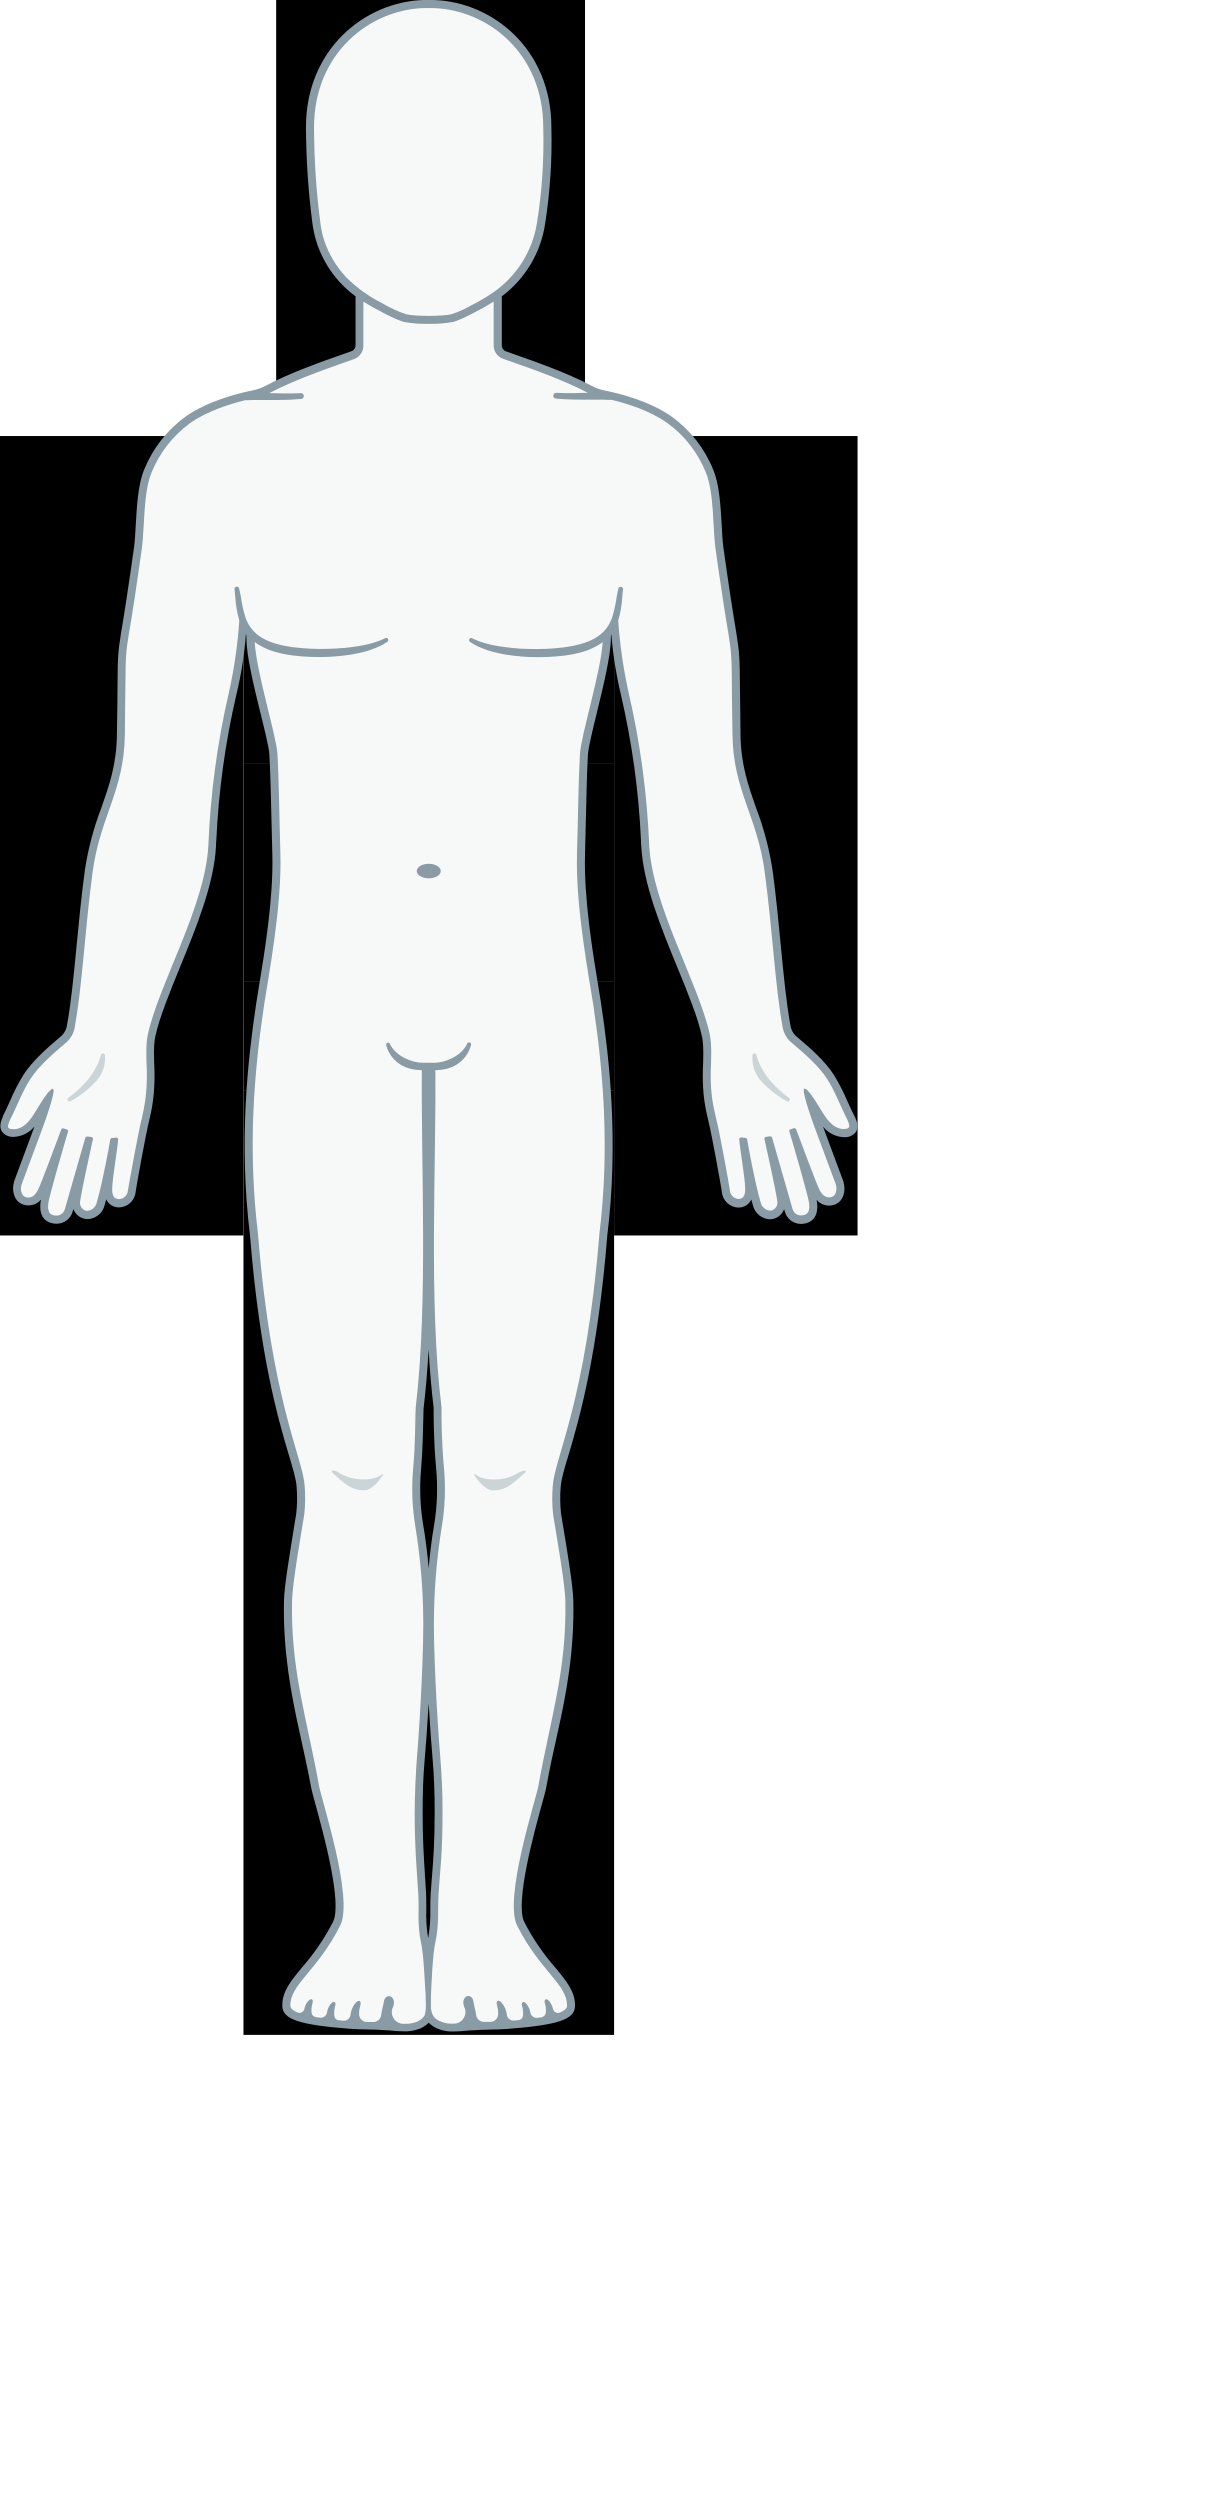
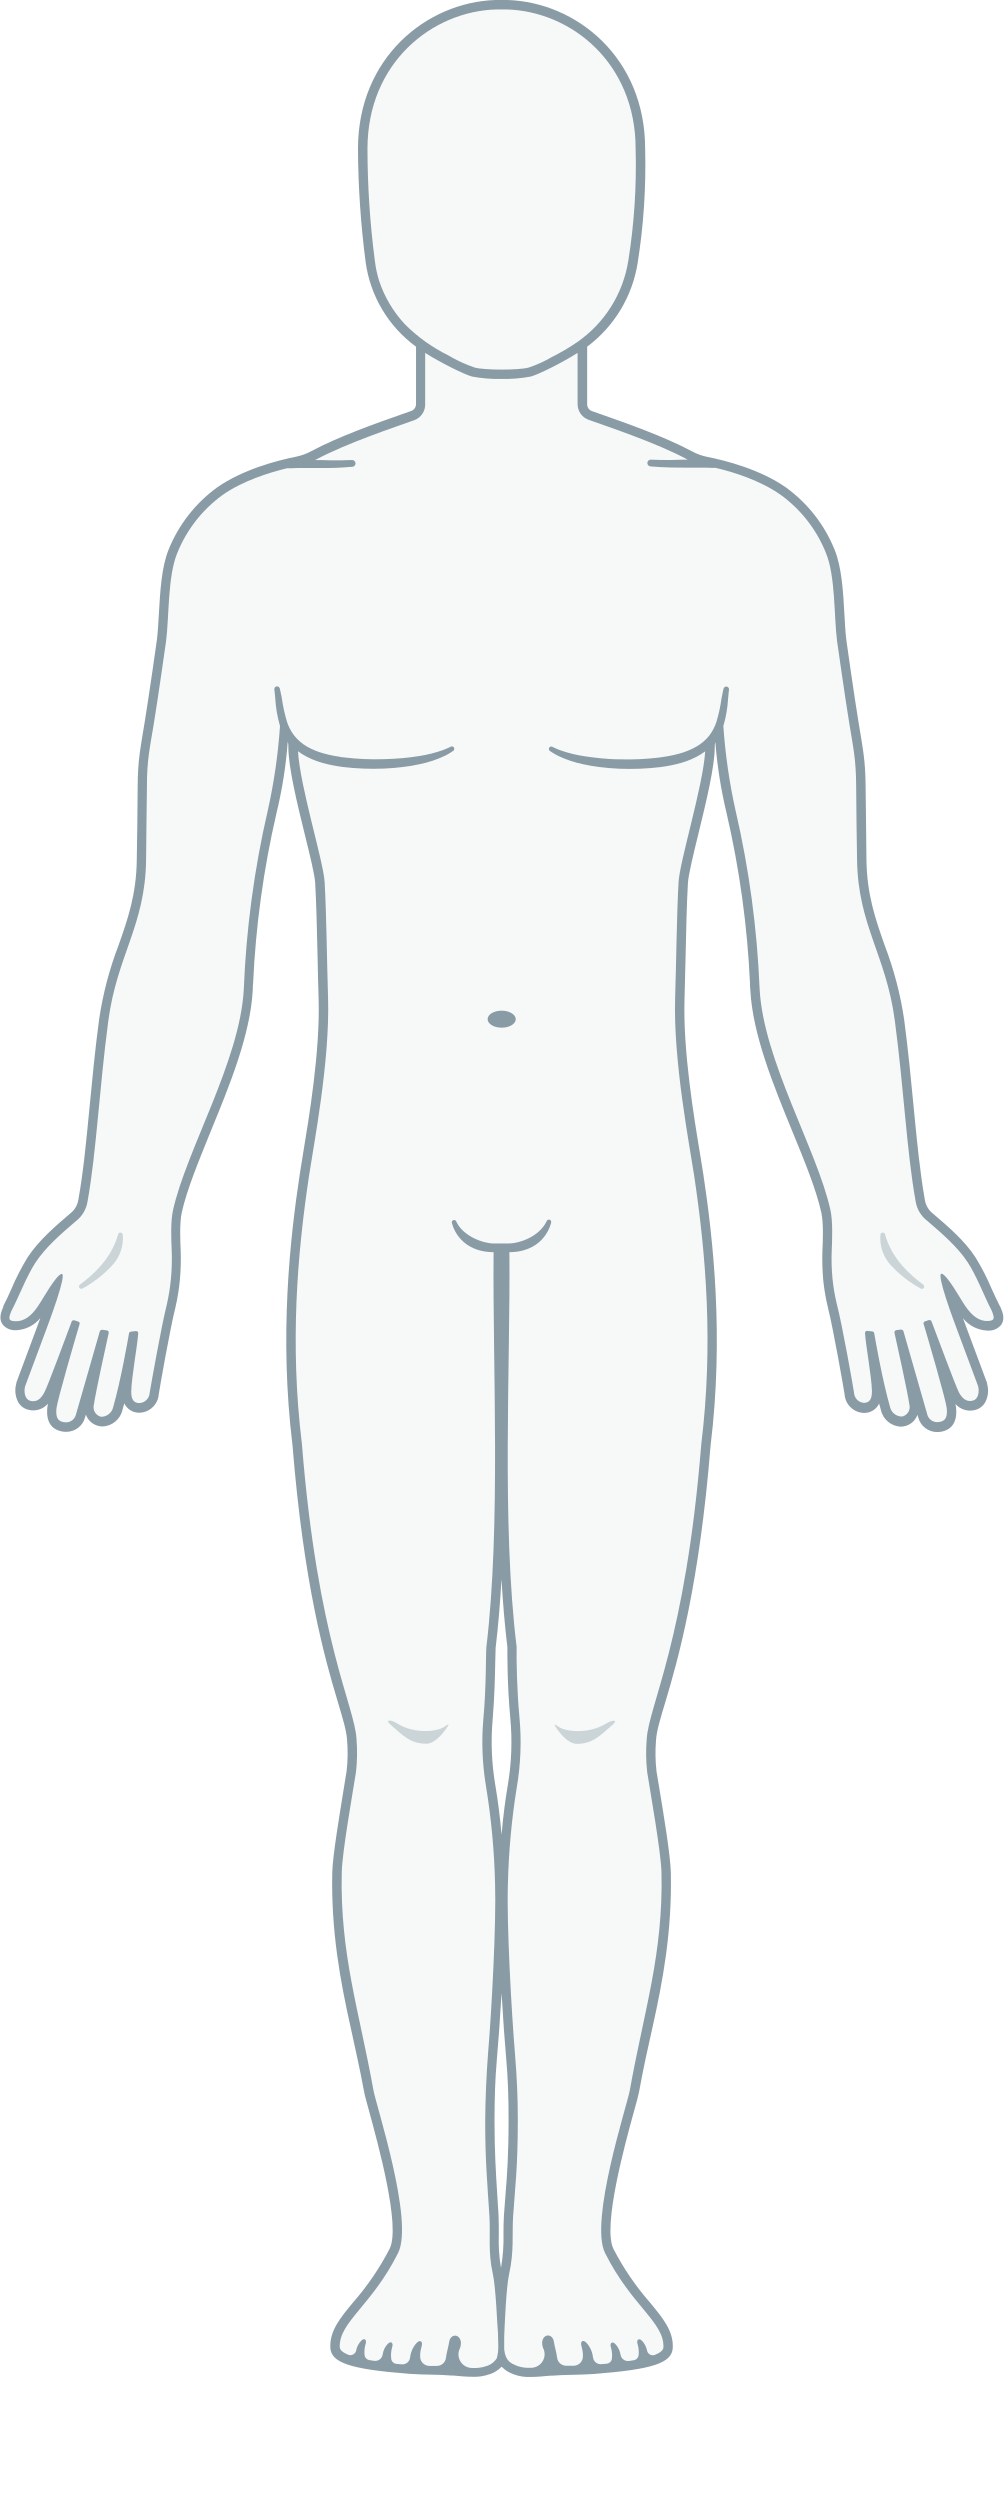
- <svg xmlns="http://www.w3.org/2000/svg" viewBox="0 0 335 688" width="335" height="688" style="pointer-events: none; display: block;">
+ <svg xmlns="http://www.w3.org/2000/svg" width="237" height="588" style="pointer-events: none; display: block;">
  <defs>
    <style>
.myRect{
z-index:999;
cursor: pointer;
  pointer-events: auto;
+   fill: transparent;
}
.cls-1{fill:#f7f9f9;}.cls-2{fill:#899ba5;}.cls-3{fill:#8aa0a8;opacity:0.4;}</style>
  </defs>
  <rect class="myRect" x="76" y="0" width="85" height="120" />
  <rect class="myRect" x="67" y="120" width="102" height="90" />
  <rect class="myRect" x="67" y="210" width="102" height="60" />
  <rect class="myRect" x="67" y="270" width="102" height="30" />
  <rect class="myRect" x="67" y="300" width="102" height="260" />
  <rect class="myRect" x="0" y="120" width="67" height="220" />
  <rect class="myRect" x="169" y="120" width="67" height="220" />
  <g id="Layer_2" data-name="Layer 2">
    <g id="art">
      <path class="cls-1" d="M234.12,307.83l0-.08c-.62-1.18-1.26-2.59-1.93-4.08a55,55,0,0,0-3.73-7.28c-2.51-3.81-6.33-7.09-9.7-10a6.19,6.19,0,0,1-2.41-4c-1.16-6.48-1.89-14.08-2.67-22.13-.62-6.48-1.26-13.19-2.21-20.3a80.82,80.82,0,0,0-4.54-17.28c-2.17-6.2-4.22-12-4.33-20.43-.06-4.23-.18-13.07-.21-17.31,0-6.1-.58-8.51-1.64-15-1-6-2.85-19.18-2.87-19.29-.23-1.81-.35-4-.47-6.29-.28-5-.59-10.74-2.22-14.69a32.38,32.38,0,0,0-10.93-14c-5.86-4.17-13.87-6.21-18.12-7.06a14.27,14.27,0,0,1-4-1.43c-6.32-3.4-15.48-6.61-20.95-8.53-.93-.33-1.75-.61-2.42-.86A2.93,2.93,0,0,1,136.88,95v-14a29.22,29.22,0,0,0,11.86-19.4A145.44,145.44,0,0,0,150.5,35c0-20.69-15.58-33.3-31.24-33.76l-2.36,0-.23,0C101,1.7,85.44,14.31,85.44,35a209.56,209.56,0,0,0,1.75,26.47A28.37,28.37,0,0,0,99.05,80.91V95a2.93,2.93,0,0,1-1.89,2.79c-.67.25-1.49.53-2.42.86-5.47,1.92-14.62,5.13-20.94,8.53a14.27,14.27,0,0,1-4,1.43c-4.26.85-12.26,2.89-18.13,7.06a32.46,32.46,0,0,0-10.93,14c-1.62,4-1.94,9.66-2.21,14.69-.13,2.3-.25,4.48-.48,6.27,0,.13-1.88,13.29-2.87,19.31-1,6.49-1.6,8.89-1.64,15,0,4.24-.15,13.08-.2,17.31-.12,8.38-2.17,14.23-4.34,20.43a80.82,80.82,0,0,0-4.54,17.28c-.94,7.11-1.59,13.82-2.21,20.31-.77,8-1.5,15.64-2.67,22.12a6.19,6.19,0,0,1-2.41,4c-3.37,2.89-7.19,6.17-9.7,10a54.26,54.26,0,0,0-3.72,7.27c-.68,1.5-1.32,2.91-2,4.17s-.86,2.18-.34,3a2.52,2.52,0,0,0,2.22.86c3.46.11,5.55-3.22,6.45-4.62.08-.13.15-.25.21-.33s.27-.43.52-.84C12,304,12.83,302.77,13.41,302A109.72,109.72,0,0,1,9.9,312.4c-1.13,3-3.15,8.46-4.22,11.34-.39,1-.65,1.74-.72,1.95a4.67,4.67,0,0,0,.29,3.4,2.58,2.58,0,0,0,1.59,1.26c1.23.33,3,.19,4.4-2.34.63-1.12,3-7.57,5.48-14.09l.86-2.32,0,0c-.94,3.15-5.15,17.59-5.34,19.52-.1,1-.36,3.71,2.34,4.29A3.43,3.43,0,0,0,18.78,333c.22-.72,1.64-5.68,3-10.47,1-3.62,2-7.16,2.5-8.73l.22,0c-.74,3.29-3,13.75-3.4,16.43a3.27,3.27,0,0,0,2.42,3.93c1.76.34,3.46-.91,4.05-3,1.61-5.62,3.07-13.53,3.68-17l.23,0c-.11,1.18-.37,2.94-.63,4.78a81.52,81.52,0,0,0-1,8.37c0,2.92,1.44,3.63,2.69,3.71a3.48,3.48,0,0,0,3.49-3.29c.16-1.21,2.73-15.77,3.94-20.52a46.2,46.2,0,0,0,1.08-6.34,54.54,54.54,0,0,0,.19-6.67c-.11-2.35-.3-6.72.28-9.34,1.24-5.58,4-12.29,6.91-19.4,4.54-11,9.24-22.49,9.76-32.73l.08-1.61a223.5,223.5,0,0,1,5.55-40.29,105,105,0,0,0,2.63-17c0-.53.08-1.07.12-1.58A5.07,5.07,0,0,0,68.22,174a1.5,1.5,0,0,1,.83,1.61c0,4.74,2,13.07,3.85,20.41,1.2,4.88,2.33,9.48,2.45,11.53.28,4.79.42,11.33.57,17.66.07,3.36.15,6.67.24,9.63.38,12.26-2.19,27.77-3.73,37-.29,1.78-.55,3.29-.72,4.47C69.47,291.22,66.86,314,70,339.75c2.6,32.48,7.59,50.1,10.58,60,1.23,4.09,2.11,7,2.25,9.29a38.73,38.73,0,0,1-.11,7.58c-.16,1-.39,2.4-.66,4-1,6.29-2.62,15.8-2.71,19.71-.3,13.62,1.85,25.21,4.34,36.32,1.05,4.69,2.13,9.54,3.13,15.1.13.74.57,2.34,1.19,4.56,2.26,8.2,7.56,27.4,4.71,33.09a63.78,63.78,0,0,1-8.69,12.79c-3,3.68-5.25,6.34-5.14,9.81.09,2.71,4.81,4.08,17.43,5.06,1.7.13,3.42.16,5.09.2s3.32.07,4.76.2l.43,0c2.87.27,6.13.58,8.09-.24a5.16,5.16,0,0,0,2.94-2.28l.08-.2c.08-.27.14-.53.19-.79a4.7,4.7,0,0,0,3.29,3.25l.15.06a9.31,9.31,0,0,0,3.41.49c1.44,0,3-.14,4.51-.28l.46-.05c1.44-.13,3.06-.16,4.77-.2s3.38-.07,5.08-.2c12.62-1,17.35-2.35,17.43-5.06.11-3.47-2.09-6.13-5.14-9.81a63.78,63.78,0,0,1-8.69-12.79c-2.85-5.69,2.45-24.89,4.72-33.09.61-2.22,1.05-3.82,1.18-4.56,1-5.56,2.09-10.42,3.14-15.11,2.48-11.1,4.63-22.69,4.33-36.31-.09-3.91-1.67-13.42-2.71-19.71-.27-1.63-.5-3-.66-4a38.9,38.9,0,0,1-.1-7.58c.13-2.25,1-5.2,2.24-9.29,3-9.93,8-27.56,10.58-60,3.16-25.8.55-48.57-1.68-63.46-.18-1.18-.43-2.69-.73-4.47-1.53-9.27-4.1-24.78-3.72-37,.09-3,.16-6.26.24-9.62.14-6.33.28-12.87.56-17.67.12-2.08,1.28-6.82,2.5-11.84,1.74-7.14,3.71-15.2,3.8-19.75a11.24,11.24,0,0,0,1.82-3.37c.15-.42.31-.85.53-1.33.08.75.15,1.68.21,2.6a106.2,106.2,0,0,0,2.63,17,222.34,222.34,0,0,1,5.55,40.29l.08,1.61c.53,10.24,5.22,21.68,9.76,32.73,2.92,7.11,5.68,13.82,6.91,19.4.59,2.62.39,7,.28,9.34a54.54,54.54,0,0,0,.19,6.67,47.5,47.5,0,0,0,1.08,6.34c1.21,4.75,3.78,19.31,3.94,20.52a3.49,3.49,0,0,0,3.5,3.29c1.24-.08,2.72-.79,2.68-3.71a84,84,0,0,0-.95-8.37c-.27-1.84-.52-3.6-.64-4.78l.23,0c.62,3.52,2.08,11.44,3.68,17,.59,2,2.29,3.3,4,3a3.27,3.27,0,0,0,2.42-3.93c-.38-2.67-2.66-13.14-3.4-16.43l.22,0c.46,1.57,1.48,5.15,2.52,8.8,1.36,4.76,2.76,9.68,3,10.4a3.42,3.42,0,0,0,4.15,2.43c2.7-.58,2.44-3.28,2.34-4.29-.19-1.92-4.4-16.37-5.33-19.52l0,0c.21.56.5,1.35.86,2.29,2.43,6.53,4.86,13,5.48,14.12,1.41,2.53,3.18,2.67,4.4,2.34a2.52,2.52,0,0,0,1.59-1.26,4.67,4.67,0,0,0,.27-3.47l-.69-1.88c-1.07-2.88-3.1-8.35-4.23-11.34-2-5.32-3-8.58-3.51-10.43.59.81,1.41,2,2.53,3.92.25.41.43.71.52.84s.13.19.21.32c.91,1.41,3,4.74,6.45,4.63a2.51,2.51,0,0,0,2.22-.86C235,310,234.63,309,234.12,307.83ZM117.83,545.37a86.58,86.58,0,0,0-1.08-11.17,37.66,37.66,0,0,1-.65-8.74c0-1.41,0-2.87-.06-4.29-.1-1.71-.2-3.28-.3-4.78-.36-5.79-.65-10.37-.65-17.58,0-5.55.17-10,.53-14.14.91-10.4,2.11-32.19,1.79-41.64A171.53,171.53,0,0,0,115.28,420a61.25,61.25,0,0,1-.62-15.65c.44-5.18.55-10.6.61-13.83,0-1.5,0-2.69.09-3,2.47-20.66,2.14-46.44,1.86-68.31-.12-9.21-.24-17.92-.14-25.75h1.77c.1,7.84,0,16.54-.16,25.74-.31,21.77-.66,47.43,1.87,68.26,0,3,0,9.8.68,16.57a61.7,61.7,0,0,1-.6,16.09,170.37,170.37,0,0,0-2.12,23c-.32,9.37.88,31.11,1.78,41.5.37,4.17.55,8.76.55,14,0,8.63-.38,13.32-.75,17.85-.12,1.58-.25,3.15-.36,4.87-.08,1.31-.09,2.6-.09,4a40.68,40.68,0,0,1-.81,9.35A85,85,0,0,0,117.83,545.37Z" />
      <path class="cls-2" d="M235.21,307.26l-.05-.08c-.6-1.14-1.23-2.54-1.9-4a55.12,55.12,0,0,0-3.82-7.44c-2.6-4-6.49-7.29-9.92-10.23a5.09,5.09,0,0,1-2-3.34c-1.15-6.43-1.88-14-2.65-22-.62-6.5-1.27-13.22-2.21-20.35a82.55,82.55,0,0,0-4.6-17.52c-2.14-6.1-4.16-11.86-4.27-20,0-3.18-.17-12.86-.2-17.3-.05-6.18-.6-8.63-1.67-15.18-1-6-2.84-19.15-2.86-19.28-.22-1.73-.34-3.89-.46-6.16-.29-5.14-.61-11-2.31-15.1a33.58,33.58,0,0,0-11.35-14.57c-6.05-4.29-14.25-6.39-18.59-7.25a12.83,12.83,0,0,1-3.62-1.32c-6.41-3.44-15.62-6.68-21.12-8.61l-2.42-.85A1.72,1.72,0,0,1,138.1,95V81.54A30.51,30.51,0,0,0,150,61.69,147.2,147.2,0,0,0,151.74,35C151.74,13.57,135.6.54,119.39,0A1.86,1.86,0,0,0,119,0h-2.15a1.61,1.61,0,0,0-.33,0C100.33.54,84.2,13.58,84.2,35A213.18,213.18,0,0,0,86,61.64a29.55,29.55,0,0,0,11.85,19.9V95a1.71,1.71,0,0,1-1.08,1.64l-2.41.85c-5.51,1.93-14.72,5.17-21.12,8.61a12.94,12.94,0,0,1-3.62,1.32c-4.35.86-12.55,3-18.59,7.25a33.6,33.6,0,0,0-11.36,14.57c-1.7,4.14-2,10-2.3,15.1-.13,2.27-.25,4.43-.47,6.19,0,.1-1.88,13.24-2.86,19.25-1.07,6.55-1.62,9-1.66,15.18,0,4.44-.16,14.12-.21,17.3-.11,8.19-2.13,13.95-4.26,20a82,82,0,0,0-4.6,17.52c-.95,7.13-1.59,13.85-2.22,20.35-.77,8-1.49,15.59-2.65,22a5.11,5.11,0,0,1-2,3.34c-3.43,2.94-7.32,6.27-9.93,10.23a56.29,56.29,0,0,0-3.82,7.44c-.66,1.48-1.29,2.88-1.9,4l0,.08,0,.09c-.48,1.15-1.15,2.72-.23,4.13a3.7,3.7,0,0,0,3.21,1.42h.14A7.72,7.72,0,0,0,9.49,310l-.73,2c-1.13,3-3.15,8.44-4.22,11.33-.39,1-.65,1.75-.7,1.89l0,.08,0,.08a5.92,5.92,0,0,0,.41,4.35,3.79,3.79,0,0,0,2.34,1.83,4.57,4.57,0,0,0,4.69-1.41q-.12.6-.15.9c-.39,4,1.58,5.23,3.3,5.6a5.24,5.24,0,0,0,1.11.12,4.57,4.57,0,0,0,4.46-3.37c0-.12.11-.36.2-.68a4.13,4.13,0,0,0,3.15,2.7,4.23,4.23,0,0,0,.79.08,5,5,0,0,0,4.67-3.91c.14-.49.28-1,.42-1.52a3.82,3.82,0,0,0,3.33,2.2h.28a4.68,4.68,0,0,0,4.5-4.35c.16-1.2,2.71-15.67,3.91-20.39A47.63,47.63,0,0,0,42.31,301a54.92,54.92,0,0,0,.19-6.82c-.1-2.13-.3-6.56.25-9,1.22-5.47,4-12.14,6.85-19.19,4.37-10.64,9.31-22.69,9.85-33.14,0-.49,0-1,.08-1.61a222,222,0,0,1,5.52-40.08,104.07,104.07,0,0,0,2.63-16.72,3.75,3.75,0,0,1,.14,1.21c0,4.89,2.07,13.29,3.89,20.71,1.19,4.81,2.31,9.36,2.42,11.3.28,4.77.42,11.31.57,17.63.07,3.43.14,6.66.24,9.63.37,12.14-2.19,27.58-3.72,36.8-.29,1.78-.54,3.31-.72,4.49-2.25,14.94-4.87,37.81-1.7,63.74,2.61,32.58,7.63,50.28,10.63,60.25,1.2,4,2.07,6.91,2.2,9a36.86,36.86,0,0,1-.1,7.31c-.15,1-.38,2.39-.65,4-1,6.33-2.64,15.89-2.73,19.89-.3,13.76,1.86,25.42,4.36,36.6,1,4.68,2.13,9.52,3.13,15,.14.8.57,2.34,1.21,4.67,2,7.37,7.44,26.95,4.8,32.22a62.67,62.67,0,0,1-8.54,12.56c-3.1,3.74-5.54,6.7-5.42,10.63.11,3.64,4.62,5.16,18.56,6.24,1.74.13,3.47.17,5.15.2s3.28.07,4.68.2l.42,0c1.5.14,3.18.3,4.71.3a10.13,10.13,0,0,0,3.88-.59l.09,0a7.24,7.24,0,0,0,2.8-1.78,7.2,7.2,0,0,0,2.77,1.76l.15.06a10,10,0,0,0,3.85.59c1.5,0,3.17-.16,4.64-.3l.46,0c1.4-.13,3-.16,4.68-.2s3.42-.07,5.15-.2c13.94-1.08,18.45-2.6,18.56-6.24.13-3.93-2.32-6.89-5.42-10.63a62.67,62.67,0,0,1-8.54-12.56c-2.63-5.27,2.77-24.85,4.8-32.22.65-2.33,1.07-3.87,1.22-4.67,1-5.53,2.07-10.37,3.12-15,2.5-11.18,4.66-22.84,4.36-36.6-.09-4-1.67-13.56-2.72-19.89-.27-1.63-.5-3-.66-4a37.66,37.66,0,0,1-.1-7.31c.13-2.11,1-5,2.21-9,3-10,8-27.67,10.62-60.25,3.17-25.93.55-48.8-1.7-63.74-.17-1.18-.43-2.71-.72-4.49-1.53-9.22-4.09-24.66-3.71-36.8.09-3,.16-6.2.24-9.63.14-6.32.28-12.86.56-17.63.12-2,1.26-6.66,2.47-11.62,1.8-7.39,3.84-15.76,3.84-20.39a4.21,4.21,0,0,1,.13-1.19,108.23,108.23,0,0,0,2.64,16.7,222,222,0,0,1,5.52,40.08c0,.58,0,1.12.08,1.61.54,10.45,5.49,22.5,9.85,33.14,2.9,7.05,5.64,13.72,6.85,19.19.55,2.47.35,6.9.25,9a56.94,56.94,0,0,0,.19,6.82,47.63,47.63,0,0,0,1.12,6.54c1.2,4.72,3.75,19.19,3.91,20.39a4.69,4.69,0,0,0,4.51,4.35h.28a3.84,3.84,0,0,0,3.33-2.2c.14.52.27,1,.42,1.52a5,5,0,0,0,4.67,3.91,4.22,4.22,0,0,0,3.93-2.78c.09.32.16.56.2.68a4.59,4.59,0,0,0,4.46,3.37,5.33,5.33,0,0,0,1.12-.12c1.71-.37,3.68-1.64,3.3-5.6,0-.2-.08-.5-.16-.9a4.59,4.59,0,0,0,3.43,1.58,4.67,4.67,0,0,0,1.27-.17,3.79,3.79,0,0,0,2.33-1.83,5.83,5.83,0,0,0,.41-4.35l0-.08,0-.08c-.06-.14-.32-.85-.7-1.89-1.08-2.89-3.1-8.35-4.22-11.33-.26-.69-.51-1.34-.73-2a7.69,7.69,0,0,0,5.68,2.9h.13a3.71,3.71,0,0,0,3.22-1.42c.91-1.41.25-3-.24-4.13ZM88.17,61.37A204.88,204.88,0,0,1,86.43,35c0-20.25,15.21-32.37,30.34-32.78l.13,0H119l.13,0C134.29,2.63,149.5,14.75,149.5,35a141.71,141.71,0,0,1-1.73,26.37,28.74,28.74,0,0,1-12,19.09,49.63,49.63,0,0,1-6,3.53,28.82,28.82,0,0,1-5.43,2.46c-2.32.64-10.37.64-12.68,0a32.48,32.48,0,0,1-6.28-2.9A38.18,38.18,0,0,1,95.17,76.2a27.87,27.87,0,0,1-6-10.15A26.12,26.12,0,0,1,88.17,61.37Zm30.25,463.85a41.22,41.22,0,0,1-.59,8.2,39.28,39.28,0,0,1-.51-8c0-1.42,0-2.9-.06-4.36-.1-1.71-.2-3.28-.3-4.78-.36-5.77-.65-10.33-.65-17.51,0-5.52.17-10,.52-14,.37-4.21.79-10,1.14-16,.34,5.93.75,11.63,1.12,15.82s.53,8.69.53,13.91c0,8.58-.37,13.24-.73,17.75-.13,1.55-.26,3.16-.37,4.89C118.43,522.54,118.43,523.91,118.42,525.22ZM116.57,387.6c.62-5.19,1.07-10.62,1.38-16.21.32,5.52.77,10.91,1.39,16.06,0,1.36-.07,8.55.68,16.62a60.55,60.55,0,0,1-.58,15.77c-.62,3.6-1.11,7.48-1.47,11.7-.37-4.25-.87-8.15-1.49-11.77a60.66,60.66,0,0,1-.61-15.34c.45-5.23.56-10.67.62-13.92C116.51,389.22,116.54,387.89,116.57,387.6Zm115.64-76.9h-.08c-3.15,0-5.1-3.57-5.75-4.53-.46-.68-3.61-6.29-4.88-6.59h-.06c-1.27,0,2.88,11.07,3.67,13.17,1.53,4.06,4.73,12.7,4.92,13.22.36,1.24.12,3.1-1.19,3.44a2.47,2.47,0,0,1-.7.1c-1,0-1.85-.63-2.59-2s-5.51-14.24-6.46-16.74a.47.47,0,0,0-.45-.29.63.63,0,0,0-.19,0l-.93.32a.45.45,0,0,0-.3.54c.79,2.61,5.28,18,5.45,19.84.2,2-.22,2.95-1.56,3.24a3.8,3.8,0,0,1-.66.07,2.4,2.4,0,0,1-2.36-1.83c-.4-1.3-4.75-16.65-5.6-19.56a.57.57,0,0,0-.55-.38.36.36,0,0,0-.14,0l-1,.14a.51.51,0,0,0-.42.61c.55,2.41,3.09,14,3.5,16.86a2.31,2.31,0,0,1-1.63,2.83l-.37,0a2.89,2.89,0,0,1-2.56-2.3c-1.81-6.35-3.42-15.62-3.71-17.32a.5.5,0,0,0-.4-.38l-1.19-.14h-.1a.47.47,0,0,0-.47.53c.16,2.77,1.58,10.4,1.63,13.68,0,1.84-.55,2.64-1.77,2.72h-.13a2.52,2.52,0,0,1-2.32-2.44c-.17-1.23-2.74-15.8-4-20.63a44.59,44.59,0,0,1-1.06-6.18,49.15,49.15,0,0,1-.18-6.54c.11-2.64.29-6.92-.31-9.6-3.14-14.17-15.79-35.19-16.65-52A226.74,226.74,0,0,0,173,190.62a132.81,132.81,0,0,1-2.87-19.89c0-.11.08-.22.11-.33a28.62,28.62,0,0,0,1-6c.11-1.41.22-2.19.22-2.19a.65.65,0,0,0-1.27-.26s-.22.83-.48,2.25a36.31,36.31,0,0,1-1.21,5.61,10.9,10.9,0,0,1-1.69,3.21,10.67,10.67,0,0,1-3.05,2.6,17.35,17.35,0,0,1-4.1,1.66c-.75.2-1.5.38-2.25.52l-1.2.2c-.36.07-.78.12-1.17.17a61.13,61.13,0,0,1-9.39.42c-1.51,0-3-.11-4.33-.24s-2.66-.31-3.84-.48a30.54,30.54,0,0,1-5.58-1.37,15.74,15.74,0,0,1-1.46-.6l-.52-.26a.58.58,0,0,0-.73.18.58.58,0,0,0,.14.8l.49.33a14.14,14.14,0,0,0,1.52.86,26.16,26.16,0,0,0,5.77,1.93,36.15,36.15,0,0,0,4,.68c1.42.17,2.92.32,4.48.38a61.07,61.07,0,0,0,9.76-.38c.42-.06.81-.11,1.26-.19l1.2-.22c.85-.17,1.67-.37,2.48-.6a18.87,18.87,0,0,0,4.57-2c.34-.22.68-.45,1-.69-.5,8.15-6,25.83-6.26,30.75-.43,7.36-.54,18.78-.81,27.32-.45,14.78,3.39,34.52,4.47,41.69,2.78,18.54,4.56,39.68,1.68,63.19-3.71,46.33-12.37,61.5-12.83,69.36a39.8,39.8,0,0,0,.11,7.78c.75,4.81,3.25,18.76,3.36,23.62.42,19.17-4.08,32.38-7.45,51.21-.64,3.56-9.57,30.77-5.82,38.27,6.2,12.4,13.91,16.26,13.73,22.13,0,.73-.76,1.32-2,1.83a1.38,1.38,0,0,1-1.85-1,5,5,0,0,0-.65-1.62c-.31-.49-.9-1.26-1.39-1s-.2,1.07-.12,1.34a6.45,6.45,0,0,1,.18,2.27,1.37,1.37,0,0,1-1.15,1.27l-1.11.17a1.77,1.77,0,0,1-2-1.47,4.85,4.85,0,0,0-.69-1.82c-.3-.48-.89-1.25-1.38-1s-.21,1.07-.12,1.35a6.55,6.55,0,0,1,.17,2.3,1.37,1.37,0,0,1-1.23,1.28l-1.22.11a1.82,1.82,0,0,1-2-1.56,6.12,6.12,0,0,0-.9-2.62c-.36-.57-1.06-1.48-1.61-1.23-.36.17-.39.68-.11,1.57a6.72,6.72,0,0,1,.24,2,2.19,2.19,0,0,1-2.13,2.21l-1.75,0a2.16,2.16,0,0,1-2.19-1.91c-.17-1.37-.56-2.44-.75-3.71-.3-2-2.48-2-2.76,0a3.39,3.39,0,0,0,.4,1.87,3.21,3.21,0,0,1-3,4.24h-.22a8.18,8.18,0,0,1-3-.42c-1.46-.61-2.79-1.06-3.11-3.87,0-1.46,0-3.11,0-3.11.11-2.64.46-11.56,1.16-14.68,1.19-5.28.67-9.38.93-13.47.43-6.69,1.11-11.14,1.11-22.83,0-5.1-.23-10.19-.65-15.27-.86-10.27-2-31.05-1.68-40.17a167.17,167.17,0,0,1,2.07-22.6,63.1,63.1,0,0,0,.66-16.41c-.65-6.91-.73-13.74-.68-16.72-3.55-29.05-1.45-66.3-1.7-92.86h.55c8-.35,9.27-6.95,9.28-7a.56.56,0,0,0-.37-.63.56.56,0,0,0-.67.3c-1.77,3.8-6.62,5.29-8.82,5.29,0,0-3.71,0-3.71,0-2.42,0-7.27-1.71-8.81-5.28a.55.55,0,0,0-1,.32c0,.06,1.27,6.66,9.29,7h.54c-.25,26.57,1.74,64.08-1.69,92.86-.15,1.21,0,9.25-.71,16.91a62.82,62.82,0,0,0,.64,16,165.53,165.53,0,0,1,2.11,22.85c.31,9.07-.8,29.69-1.66,40-.36,4.36-.66,11.51-.66,15.89,0,9.07.47,14.16,1,22.28.24,4.19-.33,8.5.73,13.19.82,3.65,1.07,12.28,1.28,14.4,0,2.11.28,3.78-.28,5.77a4.36,4.36,0,0,1-2.54,1.88,8.28,8.28,0,0,1-3,.42H111a3.21,3.21,0,0,1-3-4.24,3.39,3.39,0,0,0,.4-1.87c-.28-2-2.46-2-2.76,0-.19,1.27-.58,2.35-.75,3.71a2.15,2.15,0,0,1-2.19,1.91l-1.75,0a2.19,2.19,0,0,1-2.13-2.21,6.72,6.72,0,0,1,.25-2c.28-.89.24-1.4-.12-1.57-.55-.26-1.24.66-1.61,1.23a6.1,6.1,0,0,0-.89,2.63,1.83,1.83,0,0,1-2,1.55l-1.23-.11A1.37,1.37,0,0,1,92,554.6a6.79,6.79,0,0,1,.17-2.3c.09-.28.36-1.12-.12-1.35s-1.07.55-1.38,1A4.85,4.85,0,0,0,90,553.8a1.77,1.77,0,0,1-2,1.47l-1.11-.17a1.37,1.37,0,0,1-1.15-1.27,6.7,6.7,0,0,1,.18-2.27c.09-.27.36-1.12-.12-1.34s-1.08.54-1.38,1a4.56,4.56,0,0,0-.65,1.62,1.39,1.39,0,0,1-1.86,1c-1.24-.51-2-1.1-2-1.83-.18-5.87,7.53-9.73,13.73-22.13,3.75-7.5-5.18-34.71-5.81-38.27-3.38-18.83-7.88-32-7.45-51.21.1-4.86,2.6-18.81,3.35-23.62a40.5,40.5,0,0,0,.12-7.78c-.47-7.86-9.13-23-12.84-69.36-2.87-23.51-1.1-44.65,1.69-63.19,1.07-7.17,4.92-26.91,4.46-41.69-.27-8.54-.38-20-.81-27.32-.29-4.93-5.77-22.33-6.26-30.75.32.24.66.47,1,.69a18.7,18.7,0,0,0,4.57,2c.8.23,1.62.43,2.47.6l1.21.22c.44.08.83.13,1.25.19a61.07,61.07,0,0,0,9.76.38c1.56-.06,3.06-.21,4.48-.38a35.75,35.75,0,0,0,4-.68,25.8,25.8,0,0,0,5.77-1.93,13.2,13.2,0,0,0,1.52-.86l.49-.33a.57.57,0,0,0,.18-.73.56.56,0,0,0-.76-.25l-.53.26a15.74,15.74,0,0,1-1.46.6,30.62,30.62,0,0,1-5.57,1.37c-1.19.17-2.47.37-3.84.48s-2.83.2-4.33.24a61.26,61.26,0,0,1-9.4-.42c-.39,0-.8-.1-1.16-.17l-1.2-.2c-.76-.14-1.51-.32-2.25-.52a17,17,0,0,1-4.1-1.66,10.53,10.53,0,0,1-3-2.6,10.67,10.67,0,0,1-1.69-3.21,37.75,37.75,0,0,1-1.22-5.61c-.26-1.42-.48-2.24-.48-2.24a.64.64,0,0,0-.72-.49.65.65,0,0,0-.55.74s.11.78.22,2.19a28.62,28.62,0,0,0,1,6c0,.11.08.22.11.33a131.57,131.57,0,0,1-2.87,19.89,226.74,226.74,0,0,0-5.65,42.06c-.86,16.78-13.5,37.8-16.65,52-.6,2.68-.42,7-.3,9.6a51.31,51.31,0,0,1-.19,6.54,46.38,46.38,0,0,1-1,6.18c-1.23,4.83-3.8,19.4-4,20.63A2.53,2.53,0,0,1,32.78,330h-.14c-1.21-.08-1.79-.88-1.77-2.72.05-3.28,1.47-10.91,1.64-13.68a.48.48,0,0,0-.48-.53h-.1l-1.18.14a.48.48,0,0,0-.4.38c-.3,1.7-1.91,11-3.72,17.32a2.89,2.89,0,0,1-2.55,2.3,2.43,2.43,0,0,1-.38,0,2.3,2.3,0,0,1-1.62-2.83c.4-2.82,2.94-14.45,3.49-16.86a.51.51,0,0,0-.42-.61l-1-.14a.34.34,0,0,0-.14,0,.55.55,0,0,0-.54.38c-.85,2.91-5.21,18.26-5.61,19.56a2.4,2.4,0,0,1-2.36,1.83,3.69,3.69,0,0,1-.65-.07c-1.35-.29-1.76-1.24-1.57-3.24.18-1.82,4.66-17.23,5.45-19.84a.44.44,0,0,0-.29-.54l-.94-.32a.58.58,0,0,0-.19,0,.48.48,0,0,0-.45.29c-.95,2.5-5.64,15.28-6.46,16.74s-1.59,2-2.59,2a2.52,2.52,0,0,1-.7-.1c-1.31-.34-1.55-2.2-1.19-3.44.2-.52,3.39-9.16,4.92-13.22.79-2.1,4.94-13.17,3.68-13.17h-.06c-1.28.3-4.42,5.91-4.89,6.59-.65,1-2.6,4.53-5.74,4.53H3.72c-1.83,0-1.79-.62-1-2.49,1.69-3.2,3.48-8,5.61-11.28,2.36-3.59,5.82-6.6,9.52-9.77a7.2,7.2,0,0,0,2.74-4.62c2.08-11.59,2.74-26.27,4.88-42.47,2.05-15.41,8.68-22.42,8.89-37.83,0-4.23.17-13.07.2-17.31,0-6.26.62-8.66,1.63-14.84s2.87-19.33,2.87-19.33c.75-5.83.35-15.18,2.63-20.73a31.33,31.33,0,0,1,10.59-13.61c4.73-3.36,11-5.31,15.2-6.33h.06l.65,0,1.7-.06c1.42,0,3.32,0,5.25,0s3.87,0,5.32-.12l2.42-.17a.79.79,0,0,0,.74-.83.79.79,0,0,0-.83-.76s-3.8.17-7.6,0l-1.06,0,.13-.07c7.33-3.94,18.64-7.67,23.23-9.32A3.92,3.92,0,0,0,100,95V83c3.43,2.19,9,5,11,5.56a32.38,32.38,0,0,0,6.93.56,32.21,32.21,0,0,0,6.92-.56c2-.56,7.57-3.37,11-5.56V95a3.91,3.91,0,0,0,2.54,3.72c4.59,1.65,15.9,5.38,23.23,9.32l.14.07-1.06,0c-3.81.19-7.6,0-7.6,0a.8.8,0,0,0-.84.74.79.79,0,0,0,.74.85l2.42.17c1.45.08,3.39.12,5.32.12s3.84,0,5.25,0l1.7.06.66,0c4.3,1,10.53,3,15.25,6.32A31.25,31.25,0,0,1,194.24,130c2.29,5.55,1.89,14.9,2.63,20.73,0,0,1.87,13.23,2.87,19.33s1.59,8.58,1.63,14.84c0,4.24.15,13.08.21,17.31.2,15.41,6.84,22.42,8.88,37.83,2.15,16.2,2.8,30.88,4.89,42.47a7.14,7.14,0,0,0,2.73,4.62c3.7,3.17,7.16,6.18,9.53,9.77,2.12,3.23,3.92,8.08,5.6,11.28C234,310.08,234,310.66,232.21,310.7Z" />
      <path class="cls-3" d="M104.71,406c-1.77,1.4-7.33,1.86-11.29-.64-1.57-1-2.92-.89-1.62.24,3.12,2.71,4.7,4.53,8.61,4.53,2-.16,3.83-2.46,4.84-4C105.71,405.5,105.47,405.44,104.71,406Z" />
      <path class="cls-3" d="M28.35,289.9a.54.54,0,0,0-.56.4c-1.61,5.79-5.92,9.54-9,11.85a.56.56,0,0,0-.14.74.59.59,0,0,0,.47.26.51.51,0,0,0,.26-.07,27.44,27.44,0,0,0,7-5.45,9.39,9.39,0,0,0,2.5-7.27A.54.54,0,0,0,28.35,289.9Z" />
      <path class="cls-3" d="M135.52,410.16c3.91,0,5.49-1.82,8.61-4.53,1.3-1.13,0-1.23-1.61-.24-4,2.5-9.52,2-11.3.64-.76-.59-1-.53-.53.17C131.69,407.7,133.54,410,135.52,410.16Z" />
      <path class="cls-3" d="M208.15,290.3a.55.55,0,0,0-.56-.4.55.55,0,0,0-.52.46,9.43,9.43,0,0,0,2.5,7.27,27.24,27.24,0,0,0,7,5.45.47.47,0,0,0,.25.07.55.55,0,0,0,.33-1C214.06,299.84,209.75,296.09,208.15,290.3Z" />
      <path class="cls-2" d="M118,237.71c-1.83,0-3.31.88-3.31,2s1.48,2,3.31,2,3.3-.89,3.3-2S119.79,237.71,118,237.71Z" />
    </g>
  </g>
</svg>
